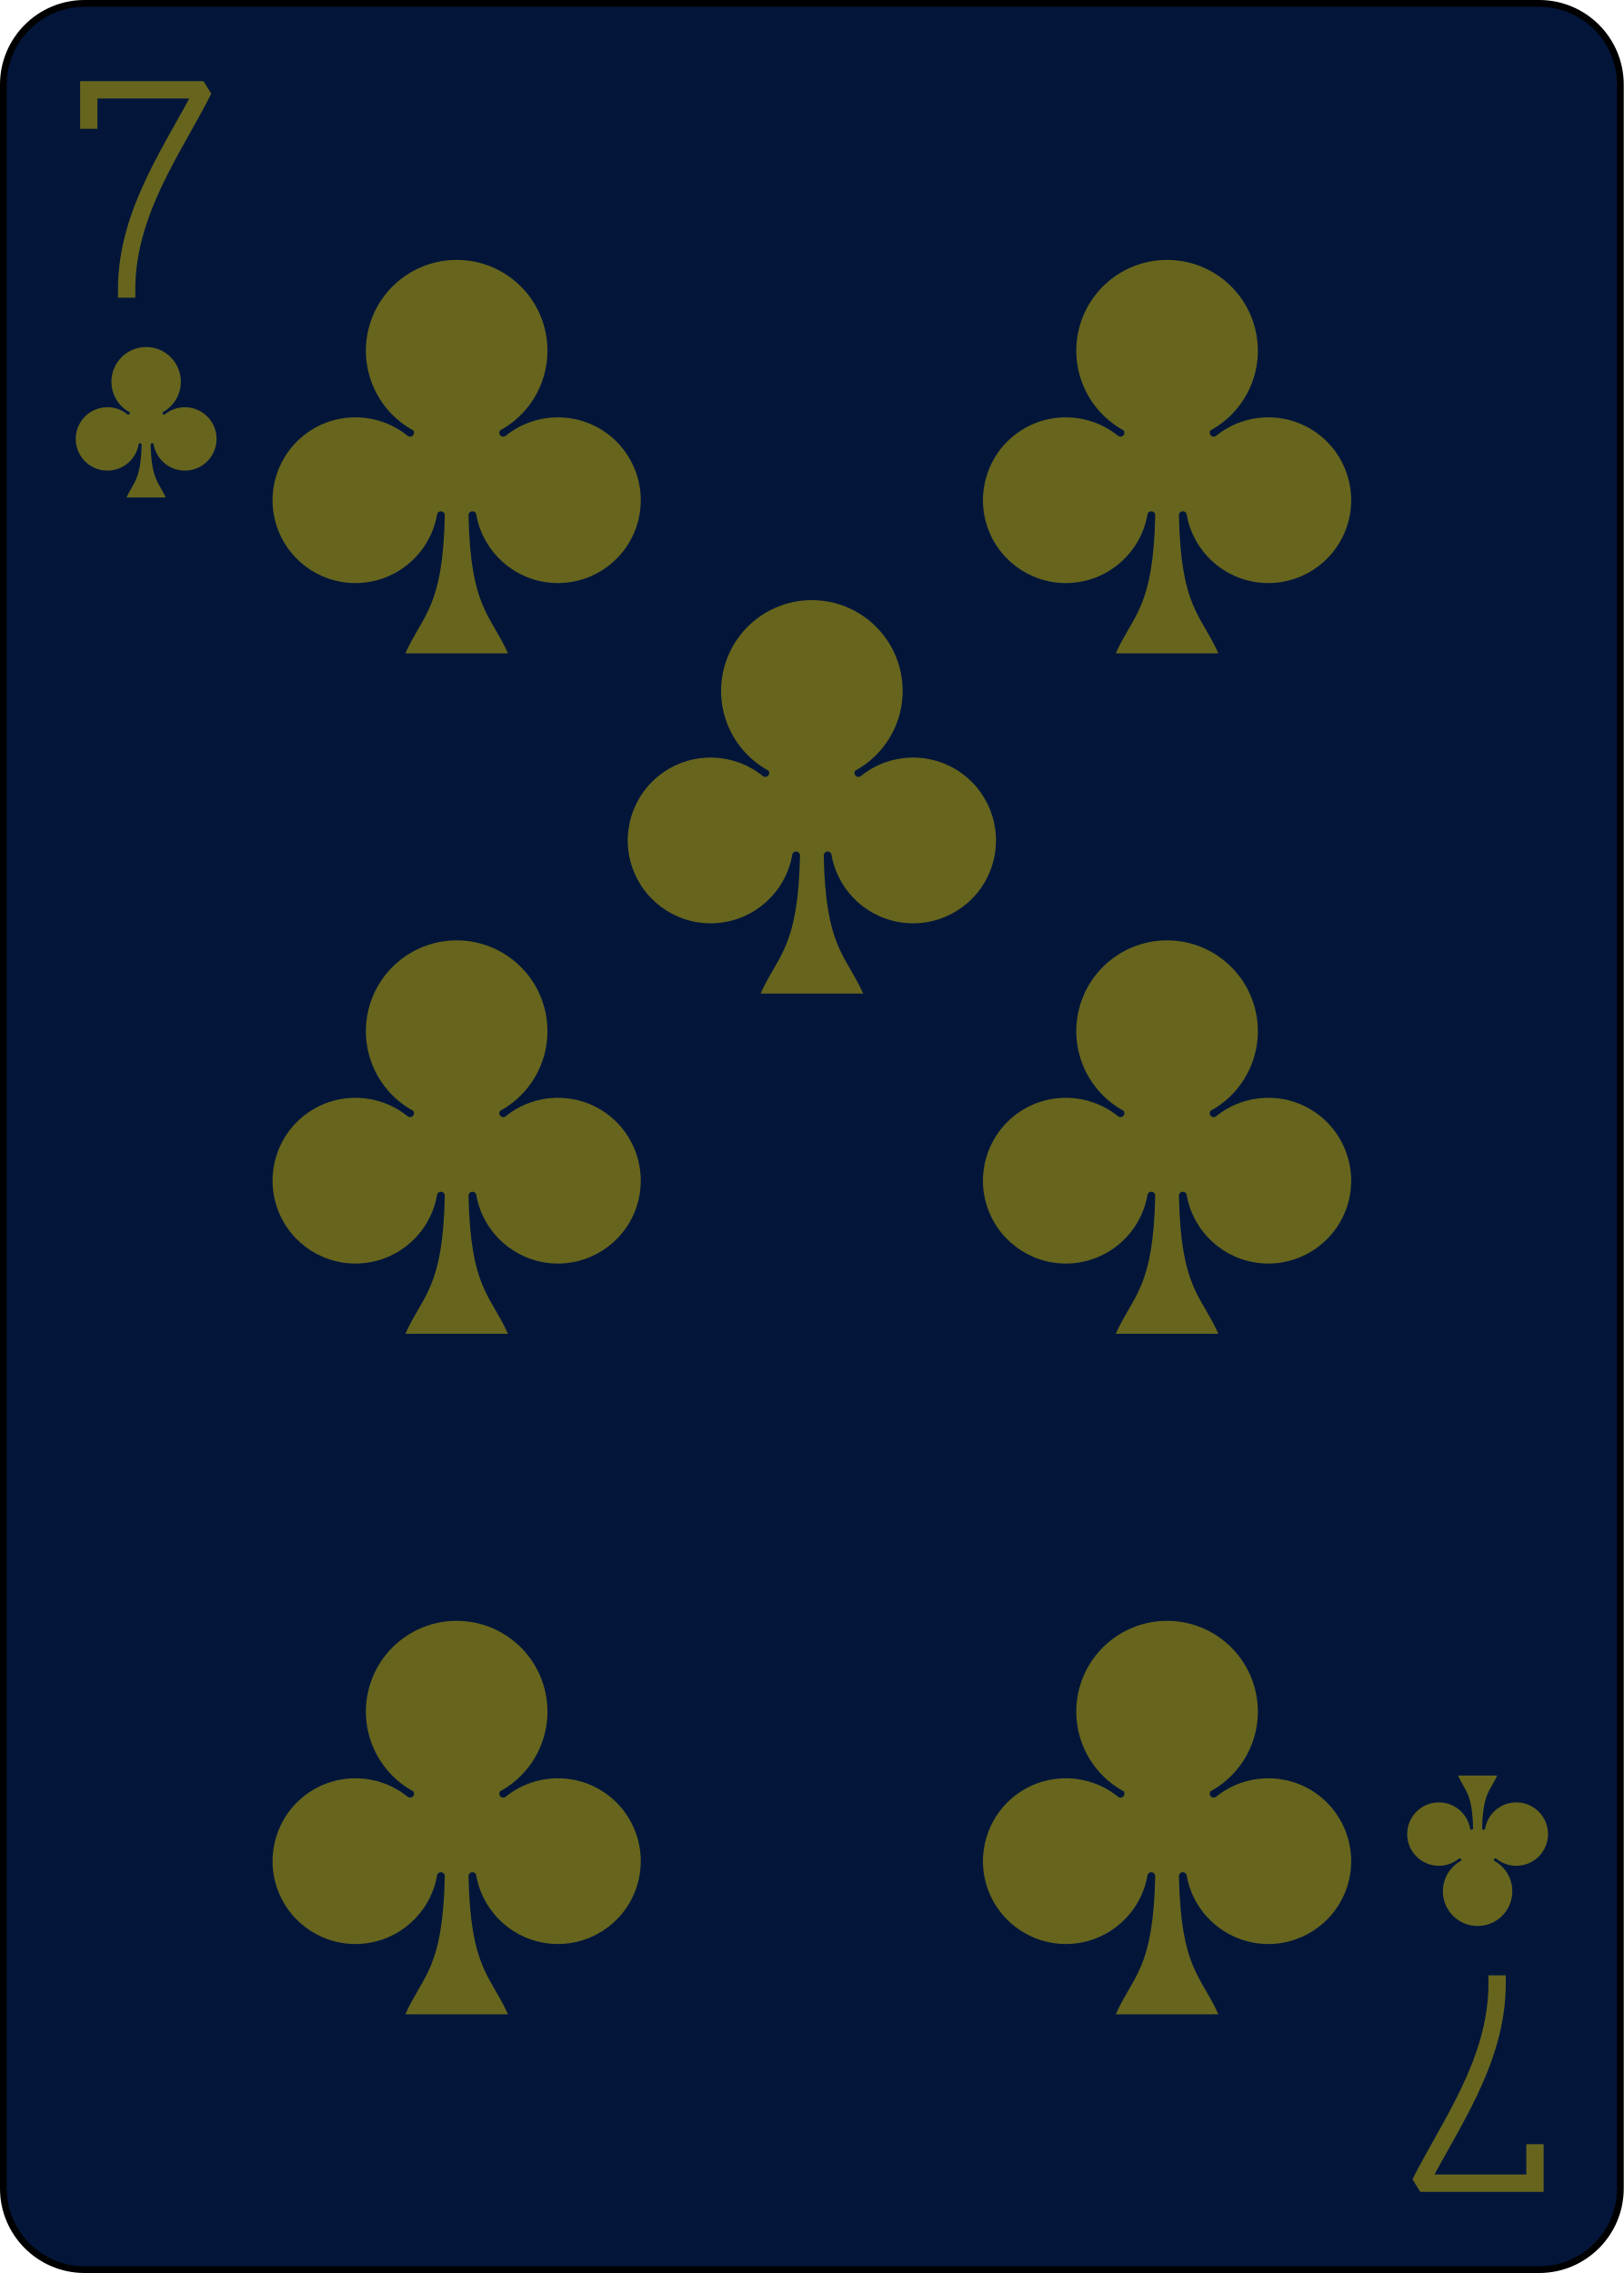
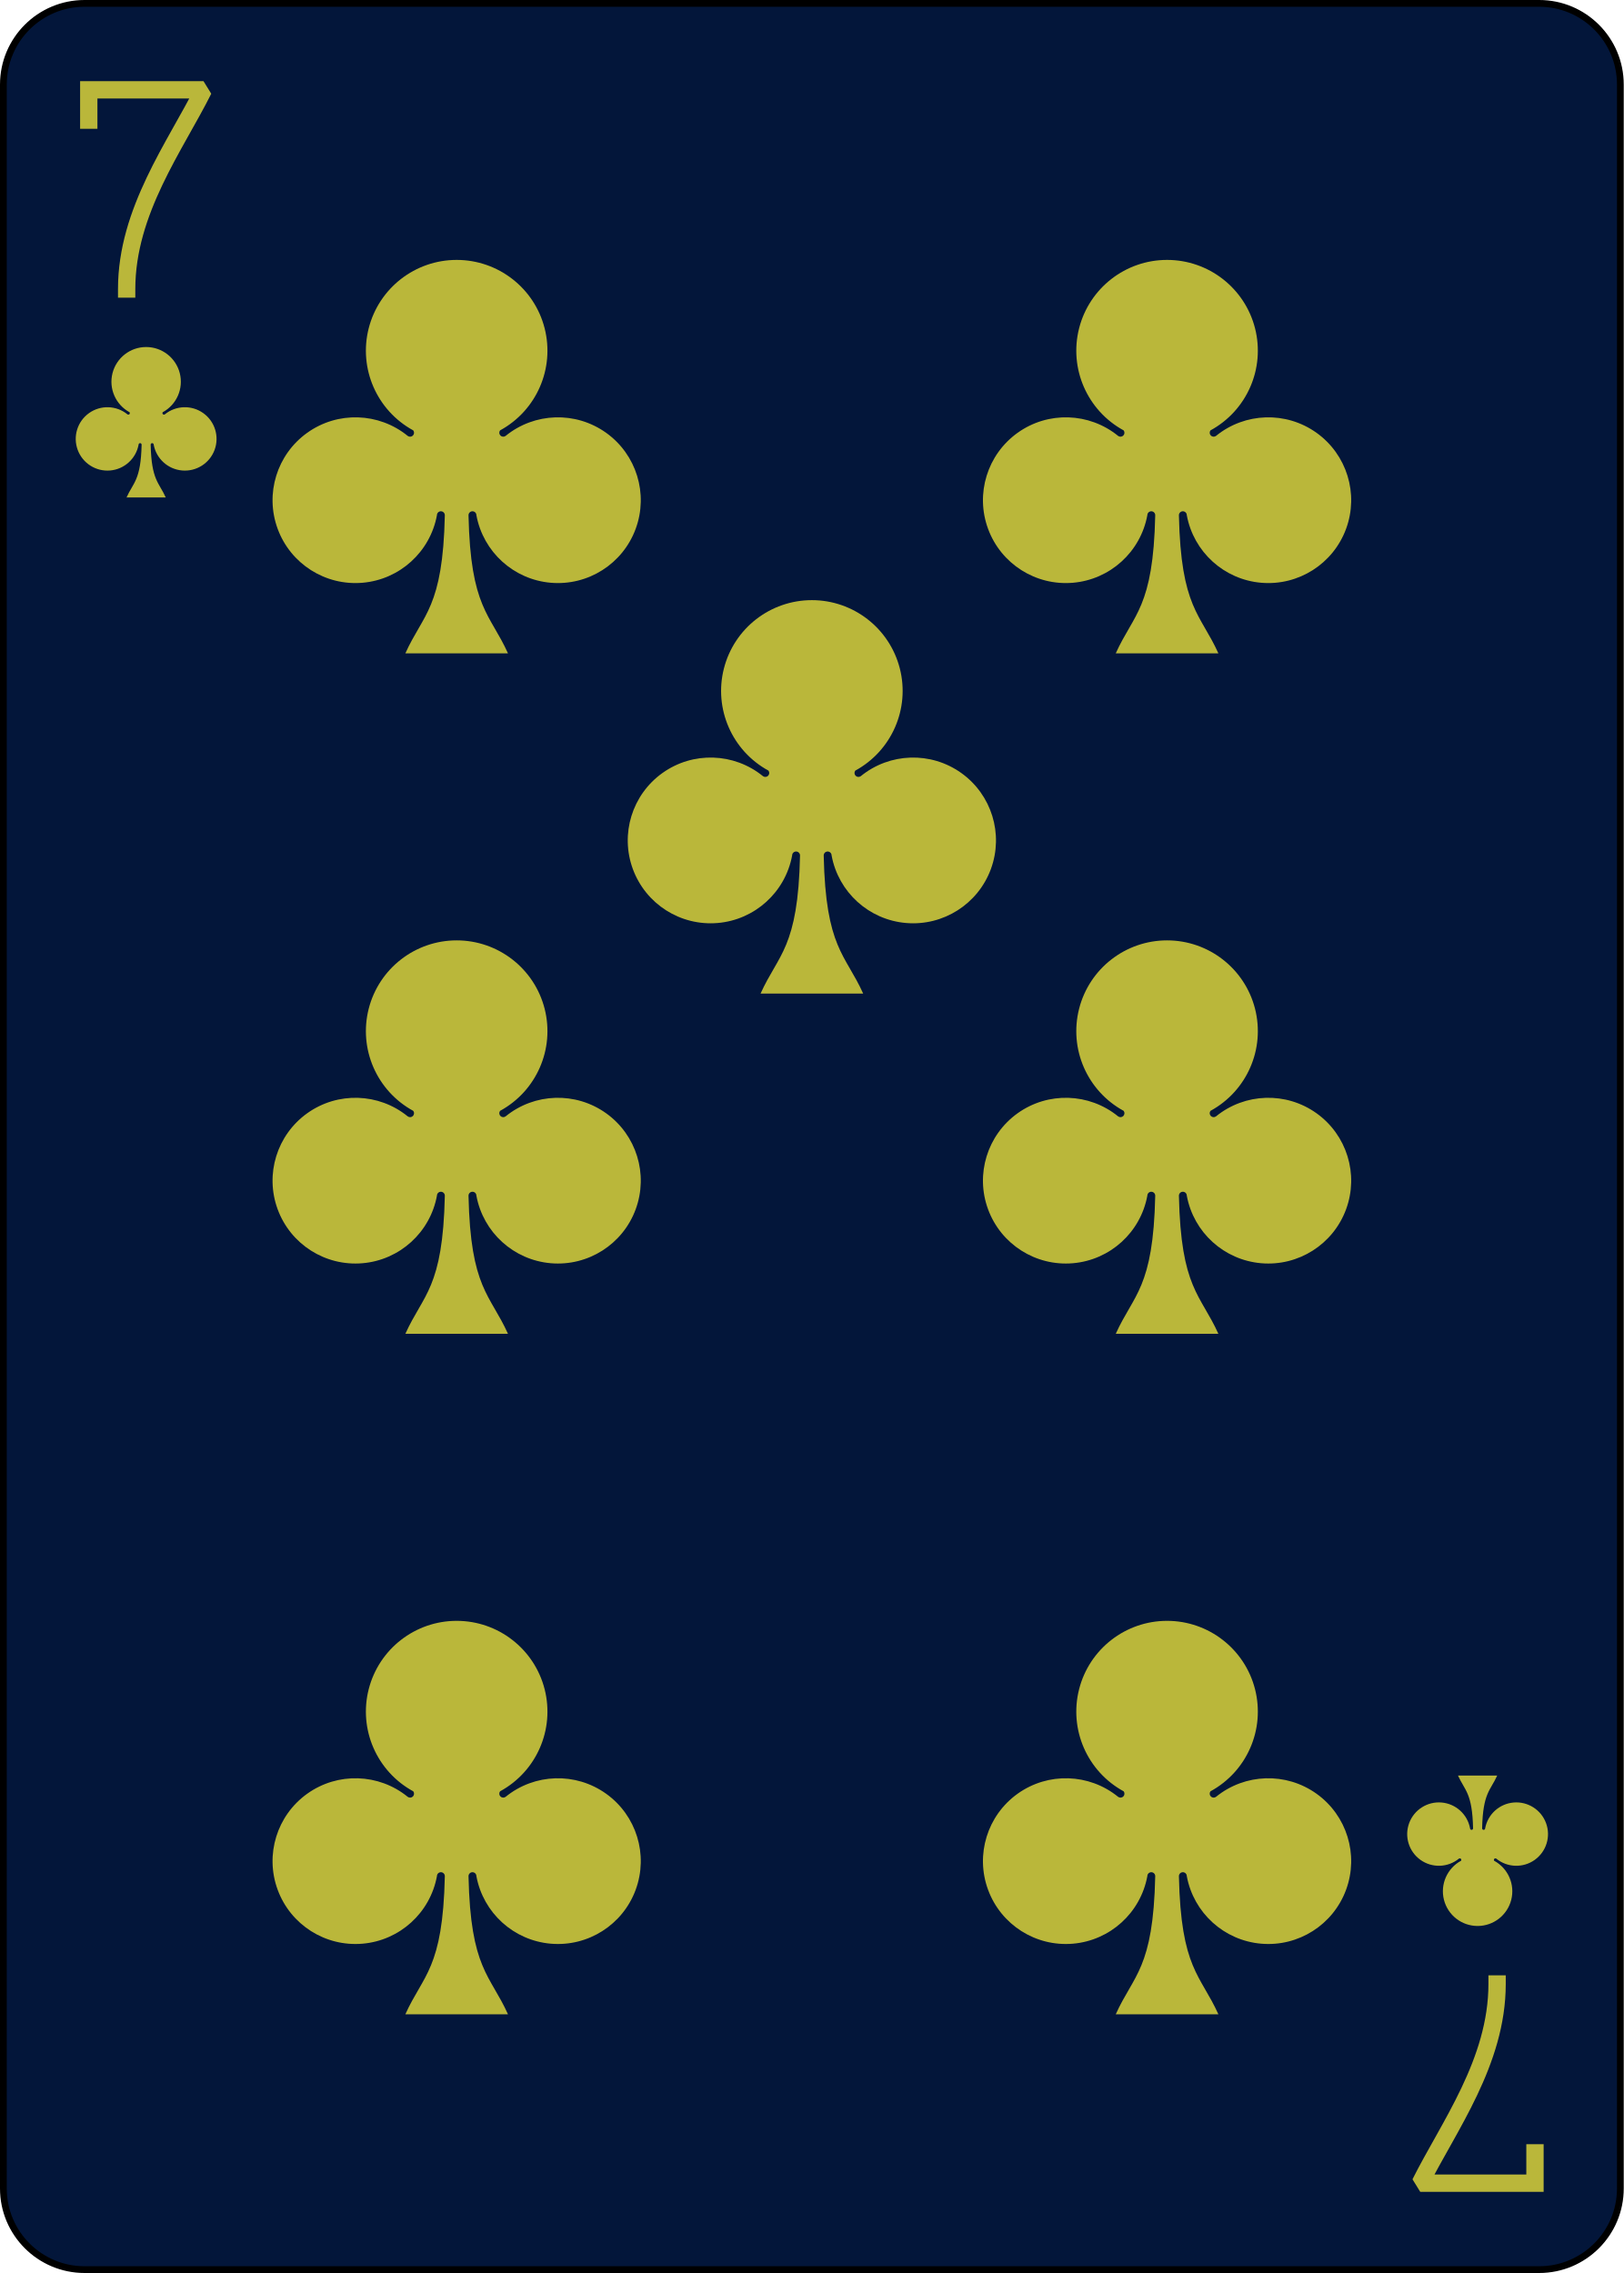
<svg xmlns="http://www.w3.org/2000/svg" xmlns:xlink="http://www.w3.org/1999/xlink" class="card" face="7C" height="3.5in" preserveAspectRatio="none" viewBox="-120 -168 240 336" width="2.5in">
  <symbol id="SC7" viewBox="-600 -600 1200 1200" preserveAspectRatio="xMinYMid">
-     <path d="M30 150C35 385 85 400 130 500L-130 500C-85 400 -35 385 -30 150A10 10 0 0 0 -50 150A210 210 0 1 1 -124 -51A10 10 0 0 0 -110 -65A230 230 0 1 1 110 -65A10 10 0 0 0 124 -51A210 210 0 1 1 50 150A10 10 0 0 0 30 150Z" fill="#67651d" />
+     <path d="M30 150C35 385 85 400 130 500L-130 500C-85 400 -35 385 -30 150A10 10 0 0 0 -50 150A210 210 0 1 1 -124 -51A10 10 0 0 0 -110 -65A230 230 0 1 1 110 -65A10 10 0 0 0 124 -51A210 210 0 1 1 50 150A10 10 0 0 0 30 150Z" fill="#bab73a" />
  </symbol>
  <symbol id="VC7" viewBox="-500 -500 1000 1000" preserveAspectRatio="xMinYMid">
-     <path d="M-265 -320L-265 -460L265 -460C135 -200 -90 100 -90 460" stroke="#67651d" stroke-width="80" stroke-linecap="square" stroke-miterlimit="1.5" fill="none" />
+     <path d="M-265 -320L-265 -460L265 -460C135 -200 -90 100 -90 460" stroke="#bab73a" stroke-width="80" stroke-linecap="square" stroke-miterlimit="1.5" fill="none" />
  </symbol>
  <rect width="239" height="335" x="-119.5" y="-167.5" rx="12" ry="12" fill="#03163a" stroke="black" />
  <use xlink:href="#VC7" height="32" x="-114.4" y="-156" />
  <use xlink:href="#SC7" height="26.769" x="-111.784" y="-119" />
  <use xlink:href="#SC7" height="70" x="-87.501" y="-135.588" />
  <use xlink:href="#SC7" height="70" x="17.501" y="-135.588" />
  <use xlink:href="#SC7" height="70" x="-87.501" y="-35" />
  <use xlink:href="#SC7" height="70" x="17.501" y="-35" />
  <use xlink:href="#SC7" height="70" x="-35" y="-85.294" />
  <use xlink:href="#SC7" height="70" x="-87.501" y="65.588" />
  <use xlink:href="#SC7" height="70" x="17.501" y="65.588" />
  <g transform="rotate(180)">
    <use xlink:href="#VC7" height="32" x="-114.4" y="-156" />
    <use xlink:href="#SC7" height="26.769" x="-111.784" y="-119" />
  </g>
</svg>
